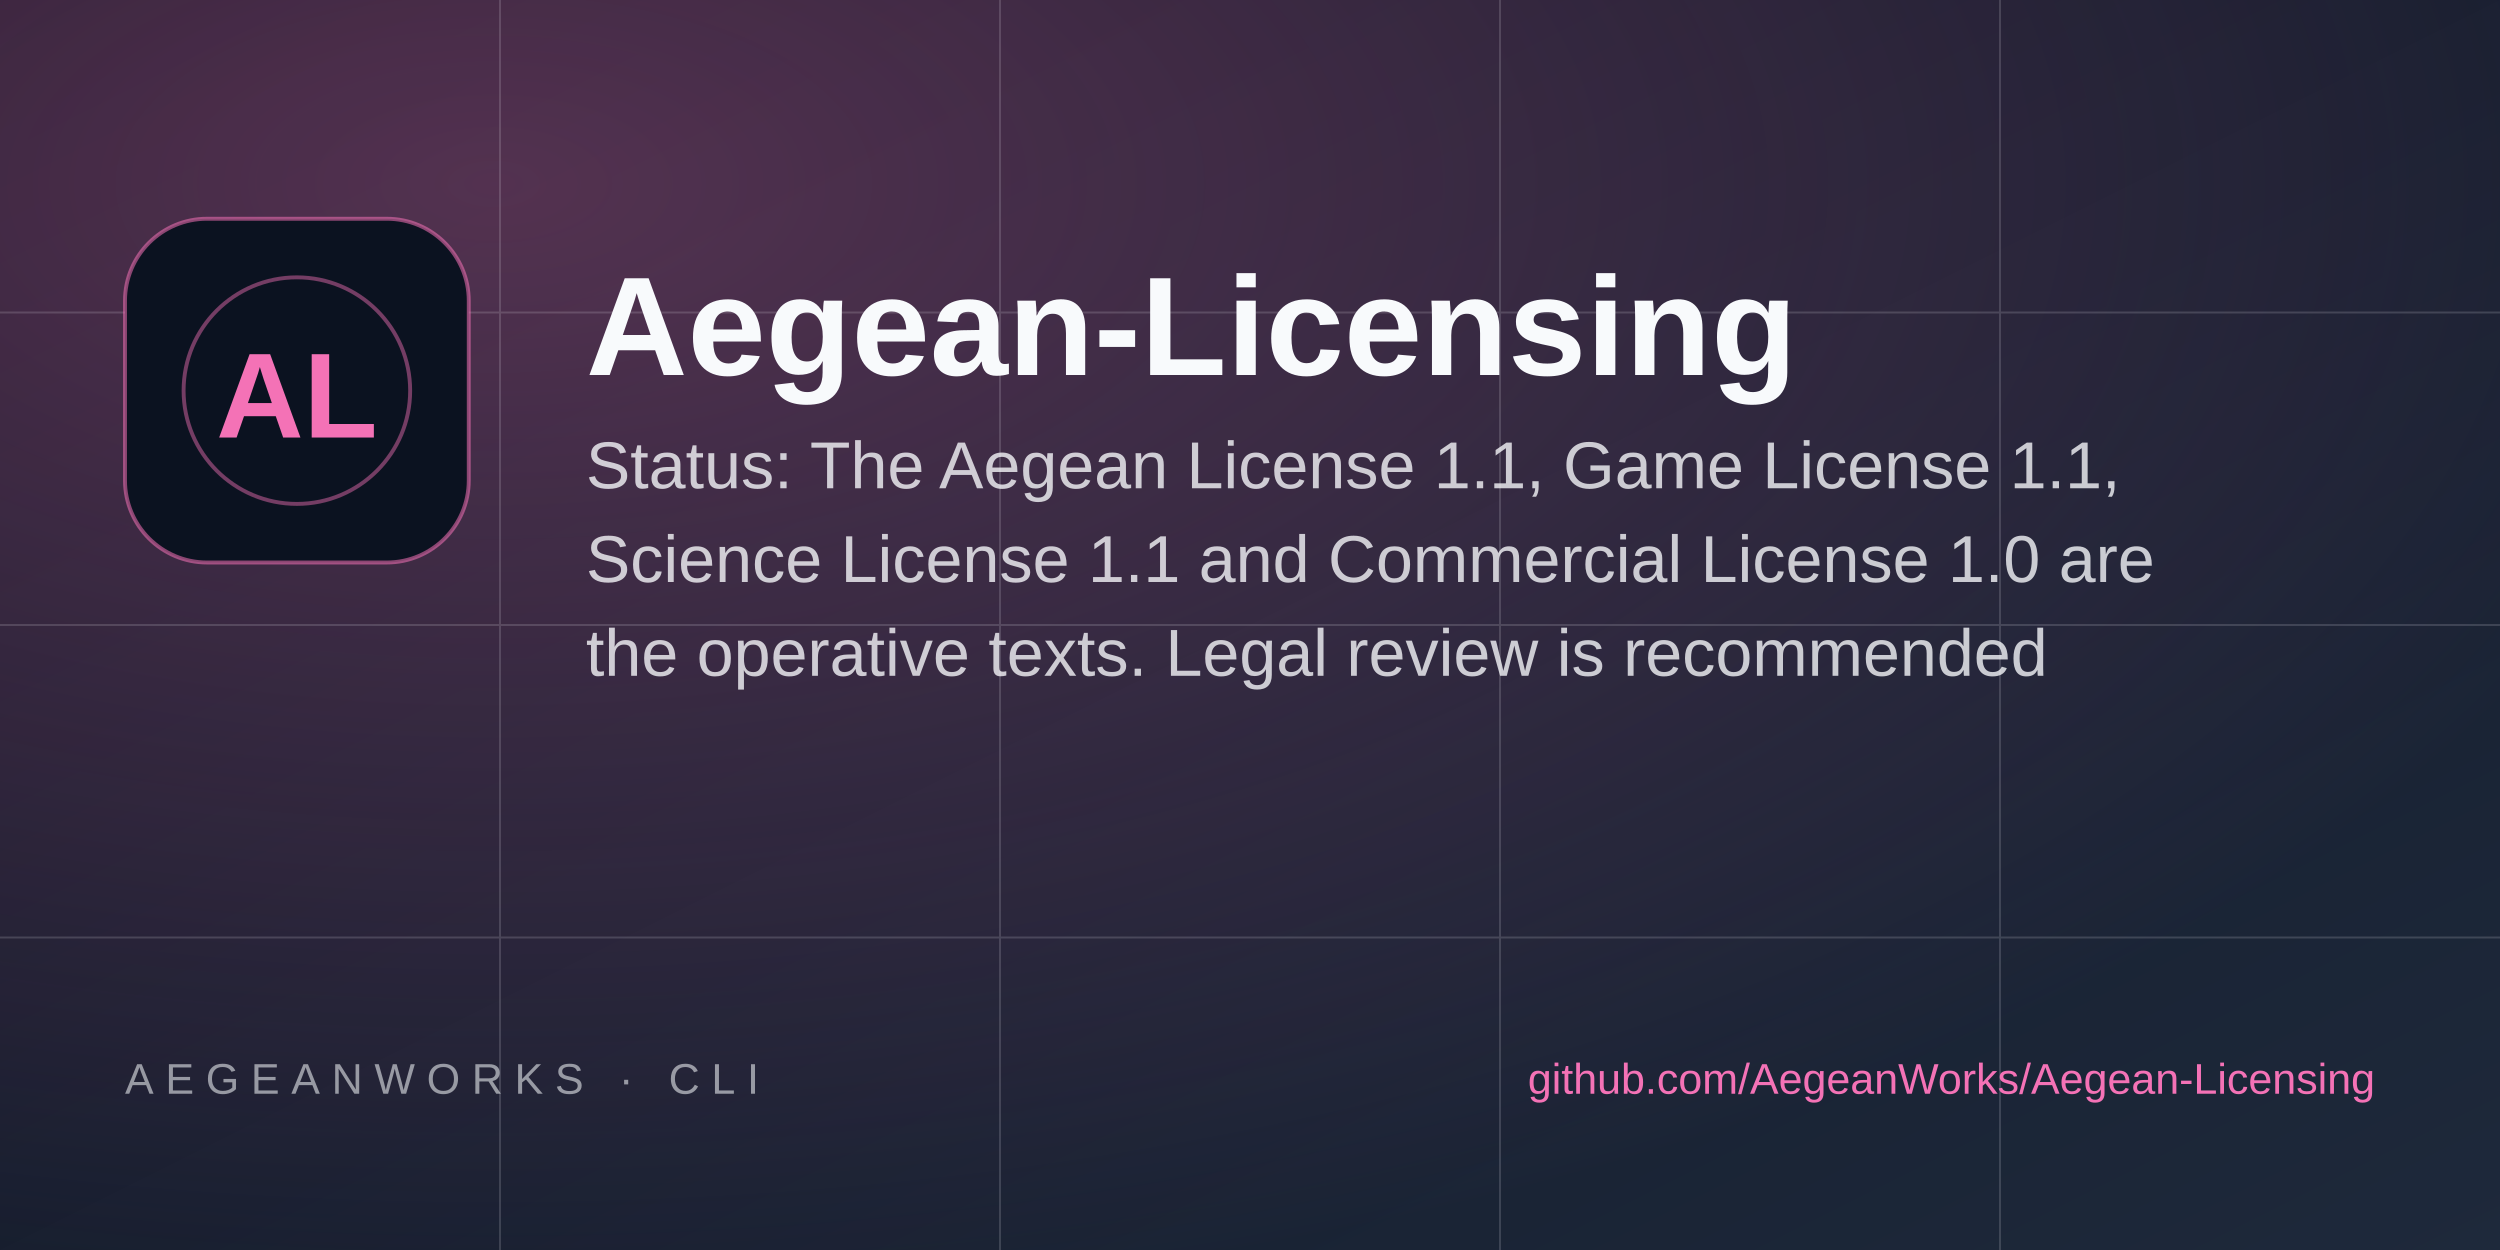
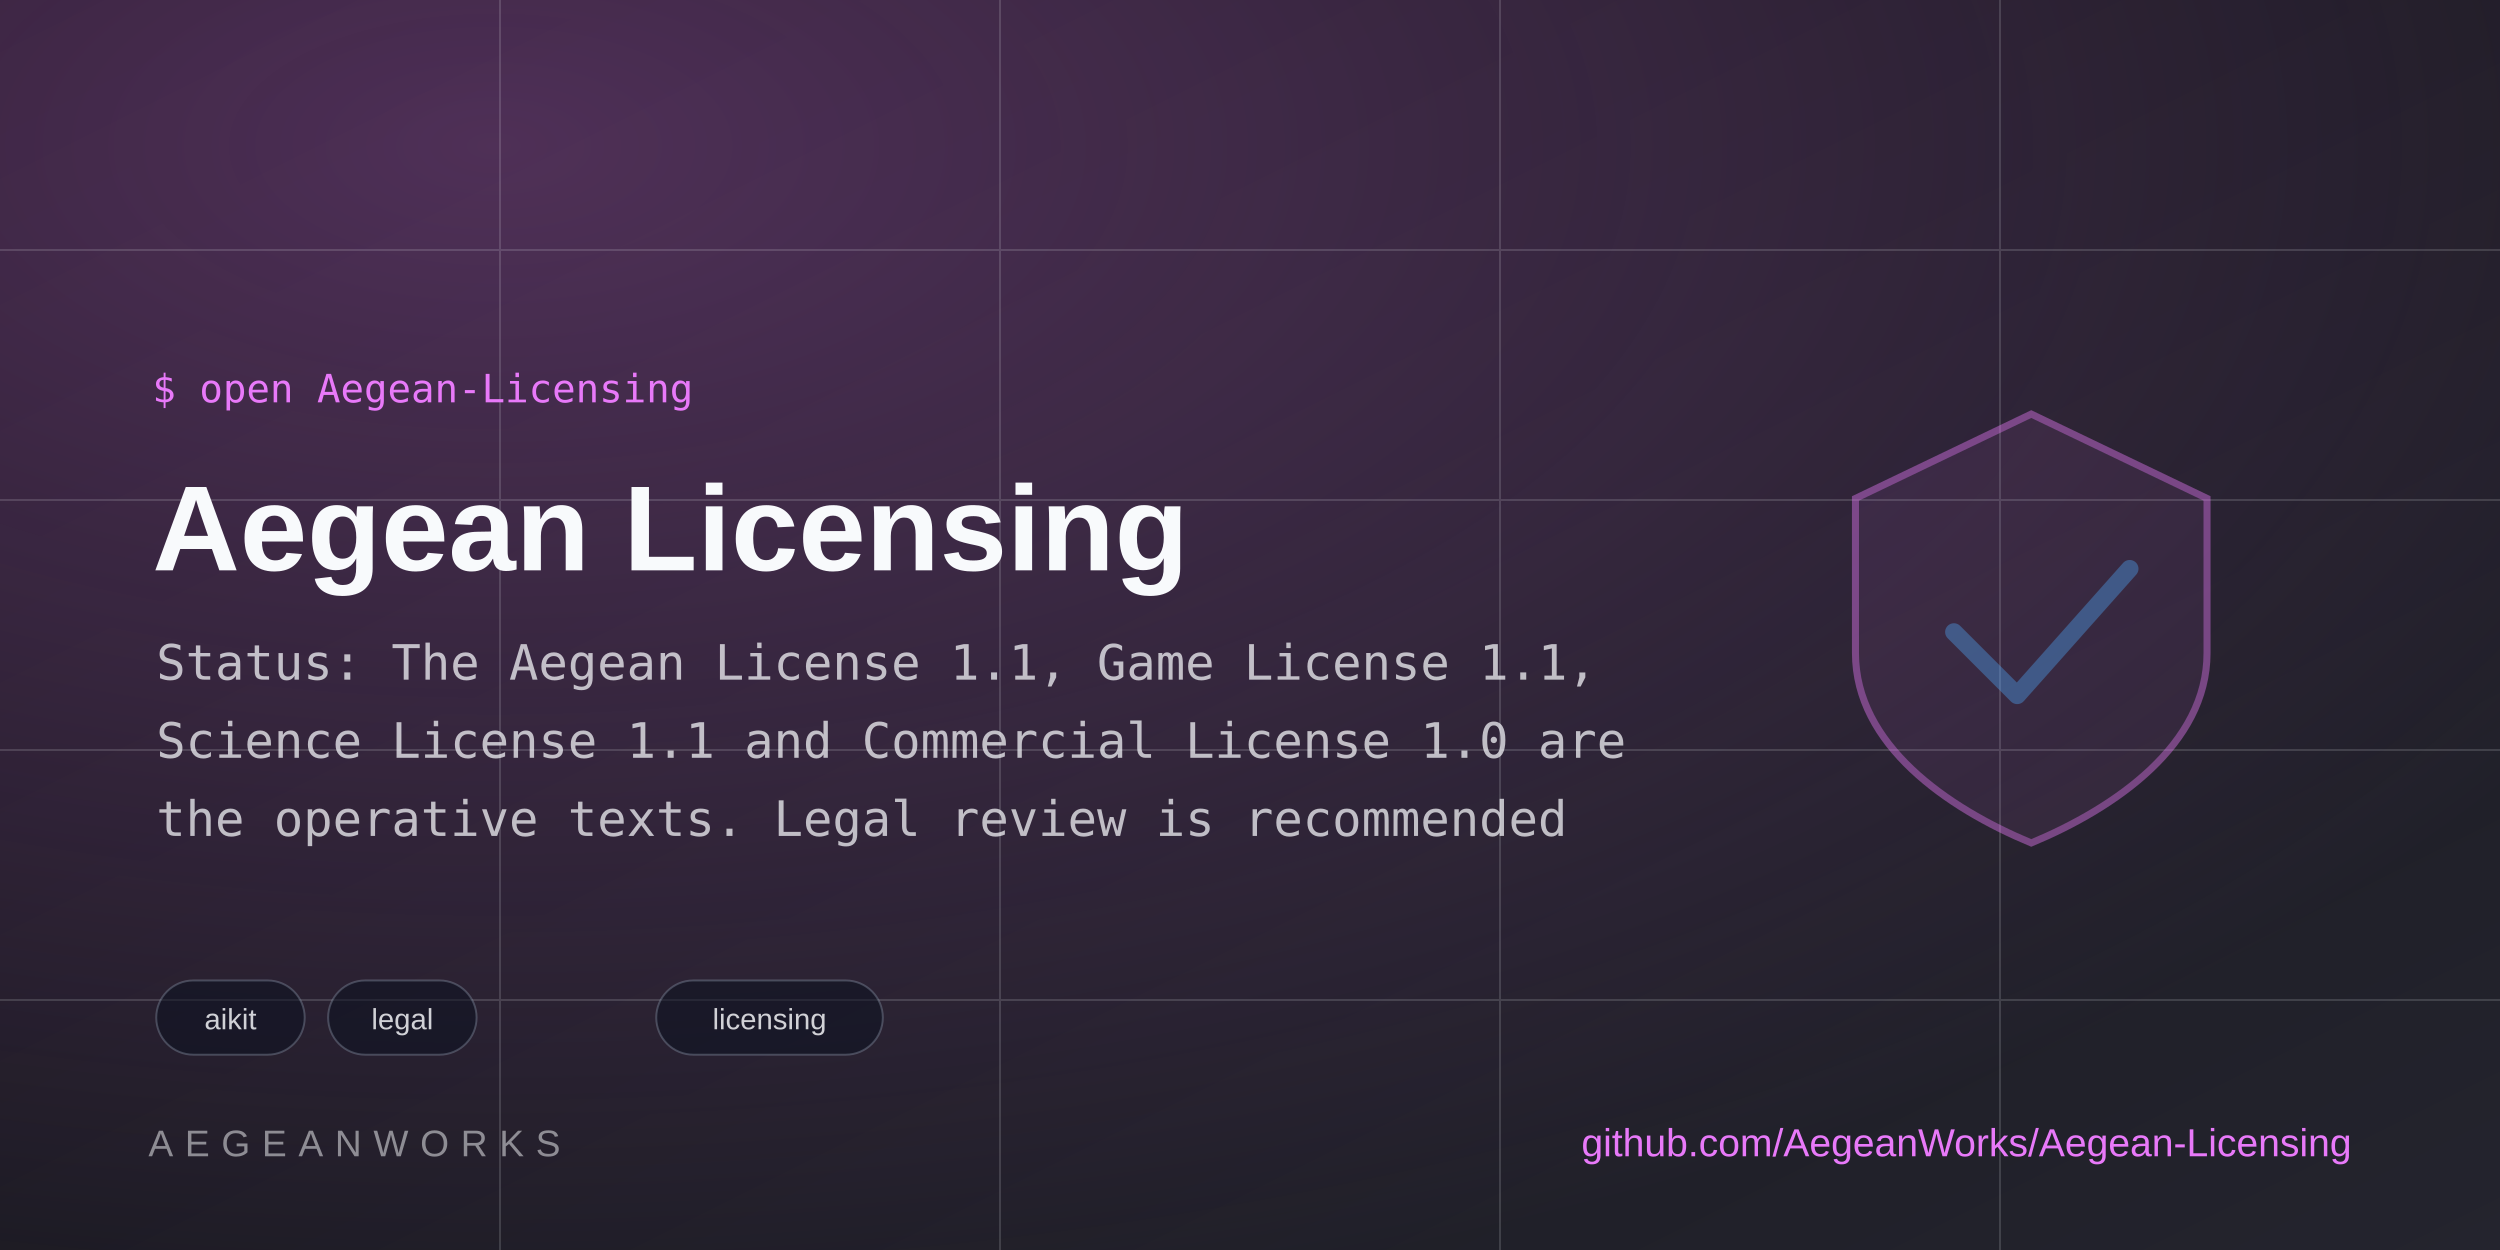
- <svg xmlns="http://www.w3.org/2000/svg" width="1280" height="640" viewBox="0 0 1280 640" role="img" aria-labelledby="title desc">
+ <svg xmlns="http://www.w3.org/2000/svg" width="1280" height="640" viewBox="0 0 1280 640" role="img" aria-labelledby="title desc" data-motif="shield" data-layout="terminal">
  <defs>
    <linearGradient id="bg" x1="0" y1="0" x2="1" y2="1">
-       <stop offset="0" stop-color="#0b1220" />
-       <stop offset="1" stop-color="#1e293b" />
+       <stop offset="0" stop-color="#101014" />
+       <stop offset="1" stop-color="#24242e" />
    </linearGradient>
-     <radialGradient id="glow" cx="0.2" cy="0.15" r="0.9">
-       <stop offset="0" stop-color="#f472b6" stop-opacity="0.30" />
-       <stop offset="1" stop-color="#f472b6" stop-opacity="0" />
+     <radialGradient id="glow" cx="0.2" cy="0.12" r="0.95">
+       <stop offset="0" stop-color="#e879f9" stop-opacity="0.28" />
+       <stop offset="1" stop-color="#e879f9" stop-opacity="0" />
    </radialGradient>
+     <linearGradient id="band" x1="0" y1="0" x2="1" y2="0">
+       <stop offset="0" stop-color="#e879f9" />
+       <stop offset="1" stop-color="#60a5fa" />
+     </linearGradient>
  </defs>
  <rect width="1280" height="640" fill="url(#bg)" />
  <rect width="1280" height="640" fill="url(#glow)" />
-   <g opacity="0.16" stroke="#f8fafc">
-     <path d="M0 160h1280M0 320h1280M0 480h1280M256 0v640M512 0v640M768 0v640M1024 0v640" />
+   <g opacity="0.15" stroke="#F8FAFC">
+     <path d="M0 128H1280M0 256H1280M0 384H1280M0 512H1280M256 0V640M512 0V640M768 0V640M1024 0V640" />
  </g>
-   <rect x="64" y="112" width="176" height="176" rx="42" fill="#0b1220" stroke="#f472b6" stroke-opacity="0.55" stroke-width="2" />
-   <circle cx="152" cy="200" r="58" fill="none" stroke="#f472b6" stroke-opacity="0.45" stroke-width="2" />
-   <text x="152" y="224" text-anchor="middle" font-family="Segoe UI, Arial, sans-serif" font-size="62" font-weight="700" fill="#f472b6">AL</text>
-   <text x="300" y="192" font-family="Segoe UI, Arial, sans-serif" font-size="72" font-weight="700" fill="#f8fafc">Aegean-Licensing</text>
-   <text x="300" y="250" font-family="Segoe UI, Arial, sans-serif" font-size="34" fill="#f8fafc" fill-opacity="0.78">Status: The Aegean License 1.1, Game License 1.1,</text>
-   <text x="300" y="298" font-family="Segoe UI, Arial, sans-serif" font-size="34" fill="#f8fafc" fill-opacity="0.78">Science License 1.1 and Commercial License 1.0 are</text>
-   <text x="300" y="346" font-family="Segoe UI, Arial, sans-serif" font-size="34" fill="#f8fafc" fill-opacity="0.78">the operative texts. Legal review is recommended</text>
-   <text x="64" y="560" font-family="Segoe UI, Arial, sans-serif" font-size="22" letter-spacing="6" fill="#f8fafc" fill-opacity="0.55">AEGEANWORKS · CLI</text>
-   <text x="1216" y="560" text-anchor="end" font-family="Segoe UI, Arial, sans-serif" font-size="22" fill="#f472b6">github.com/AegeanWorks/Aegean-Licensing</text>
+   <g transform="translate(1040 320) scale(1.8)" opacity="0.42">
+     <path d="M0 -60L50 -36V8C50 34 24 52 0 62C-24 52 -50 34 -50 8V-36Z" fill="#e879f9" fill-opacity="0.18" stroke="#e879f9" stroke-width="2" />
+     <path d="M-22 2L-4 20L28 -16" fill="none" stroke="#60a5fa" stroke-width="5" stroke-linecap="round" stroke-linejoin="round" />
+   </g>
+   <text x="78" y="206" font-family="Consolas, monospace" font-size="20" fill="#e879f9">$ open Aegean-Licensing</text>
+   <text x="78" y="292" font-family="Segoe UI, Arial, sans-serif" font-size="62" font-weight="700" fill="#F8FAFC">Aegean Licensing</text>
+   <text x="80" y="348" font-family="Consolas, monospace" font-size="25" fill="#F8FAFC" fill-opacity="0.72">Status: The Aegean License 1.1, Game License 1.1,</text>
+   <text x="80" y="388" font-family="Consolas, monospace" font-size="25" fill="#F8FAFC" fill-opacity="0.72">Science License 1.1 and Commercial License 1.0 are</text>
+   <text x="80" y="428" font-family="Consolas, monospace" font-size="25" fill="#F8FAFC" fill-opacity="0.72">the operative texts. Legal review is recommended</text>
+   <rect x="80" y="502" width="76" height="38" rx="19" fill="#0B1220" fill-opacity="0.55" stroke="#94A3B8" stroke-opacity="0.35" />
+   <text x="118.0" y="527" text-anchor="middle" font-family="Segoe UI, Arial, sans-serif" font-size="15" fill="#F8FAFC" fill-opacity="0.82">aikit</text>
+   <rect x="168" y="502" width="76" height="38" rx="19" fill="#0B1220" fill-opacity="0.55" stroke="#94A3B8" stroke-opacity="0.35" />
+   <text x="206.0" y="527" text-anchor="middle" font-family="Segoe UI, Arial, sans-serif" font-size="15" fill="#F8FAFC" fill-opacity="0.82">legal</text>
+   <rect x="336" y="502" width="116" height="38" rx="19" fill="#0B1220" fill-opacity="0.55" stroke="#94A3B8" stroke-opacity="0.35" />
+   <text x="394.0" y="527" text-anchor="middle" font-family="Segoe UI, Arial, sans-serif" font-size="15" fill="#F8FAFC" fill-opacity="0.82">licensing</text>
+   <text x="76" y="592" font-family="Segoe UI, Arial, sans-serif" font-size="19" letter-spacing="6" fill="#F8FAFC" fill-opacity="0.50">AEGEANWORKS</text>
+   <text x="1204" y="592" text-anchor="end" font-family="Segoe UI, Arial, sans-serif" font-size="20" fill="#e879f9">github.com/AegeanWorks/Aegean-Licensing</text>
</svg>
